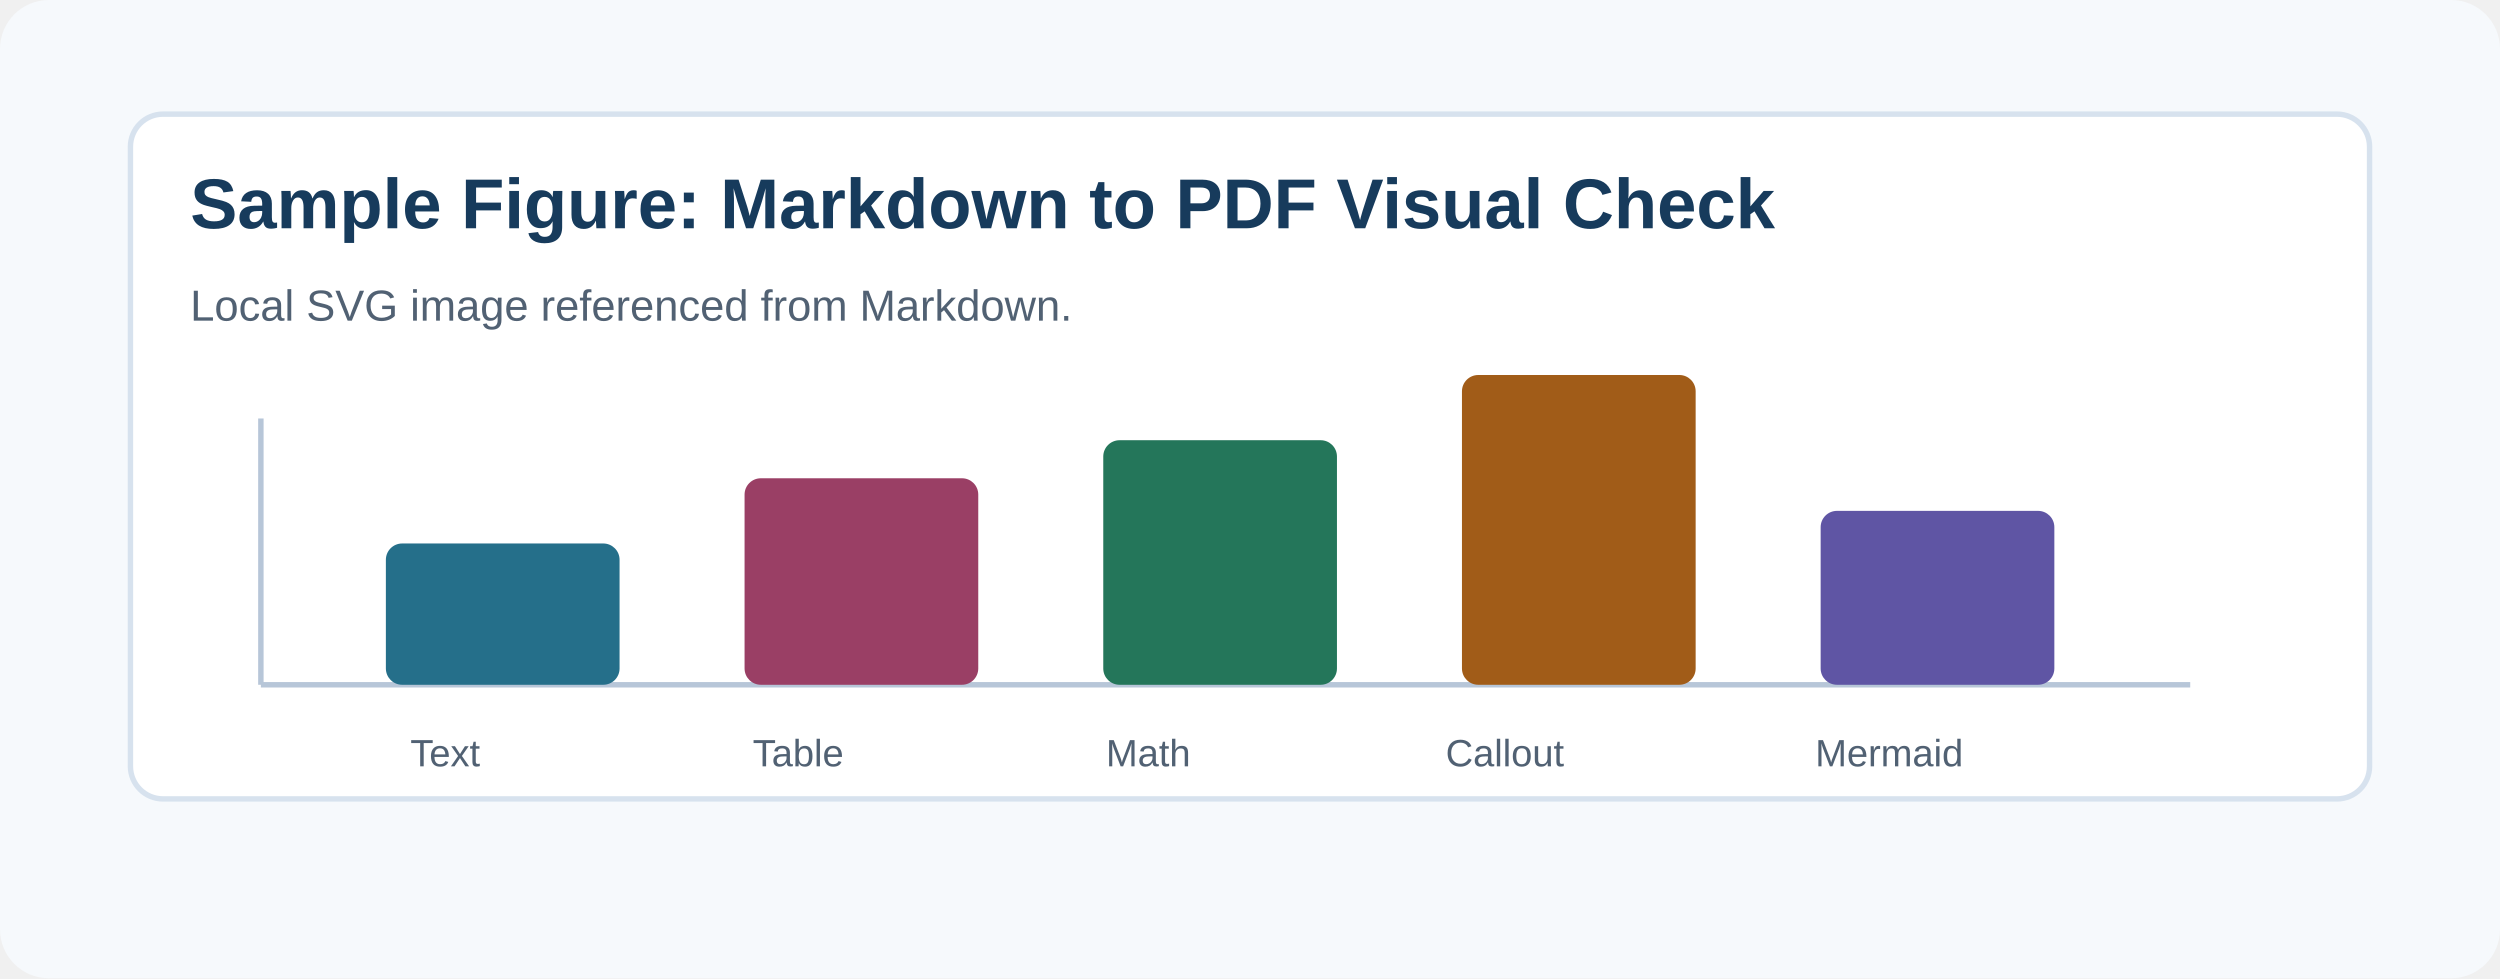
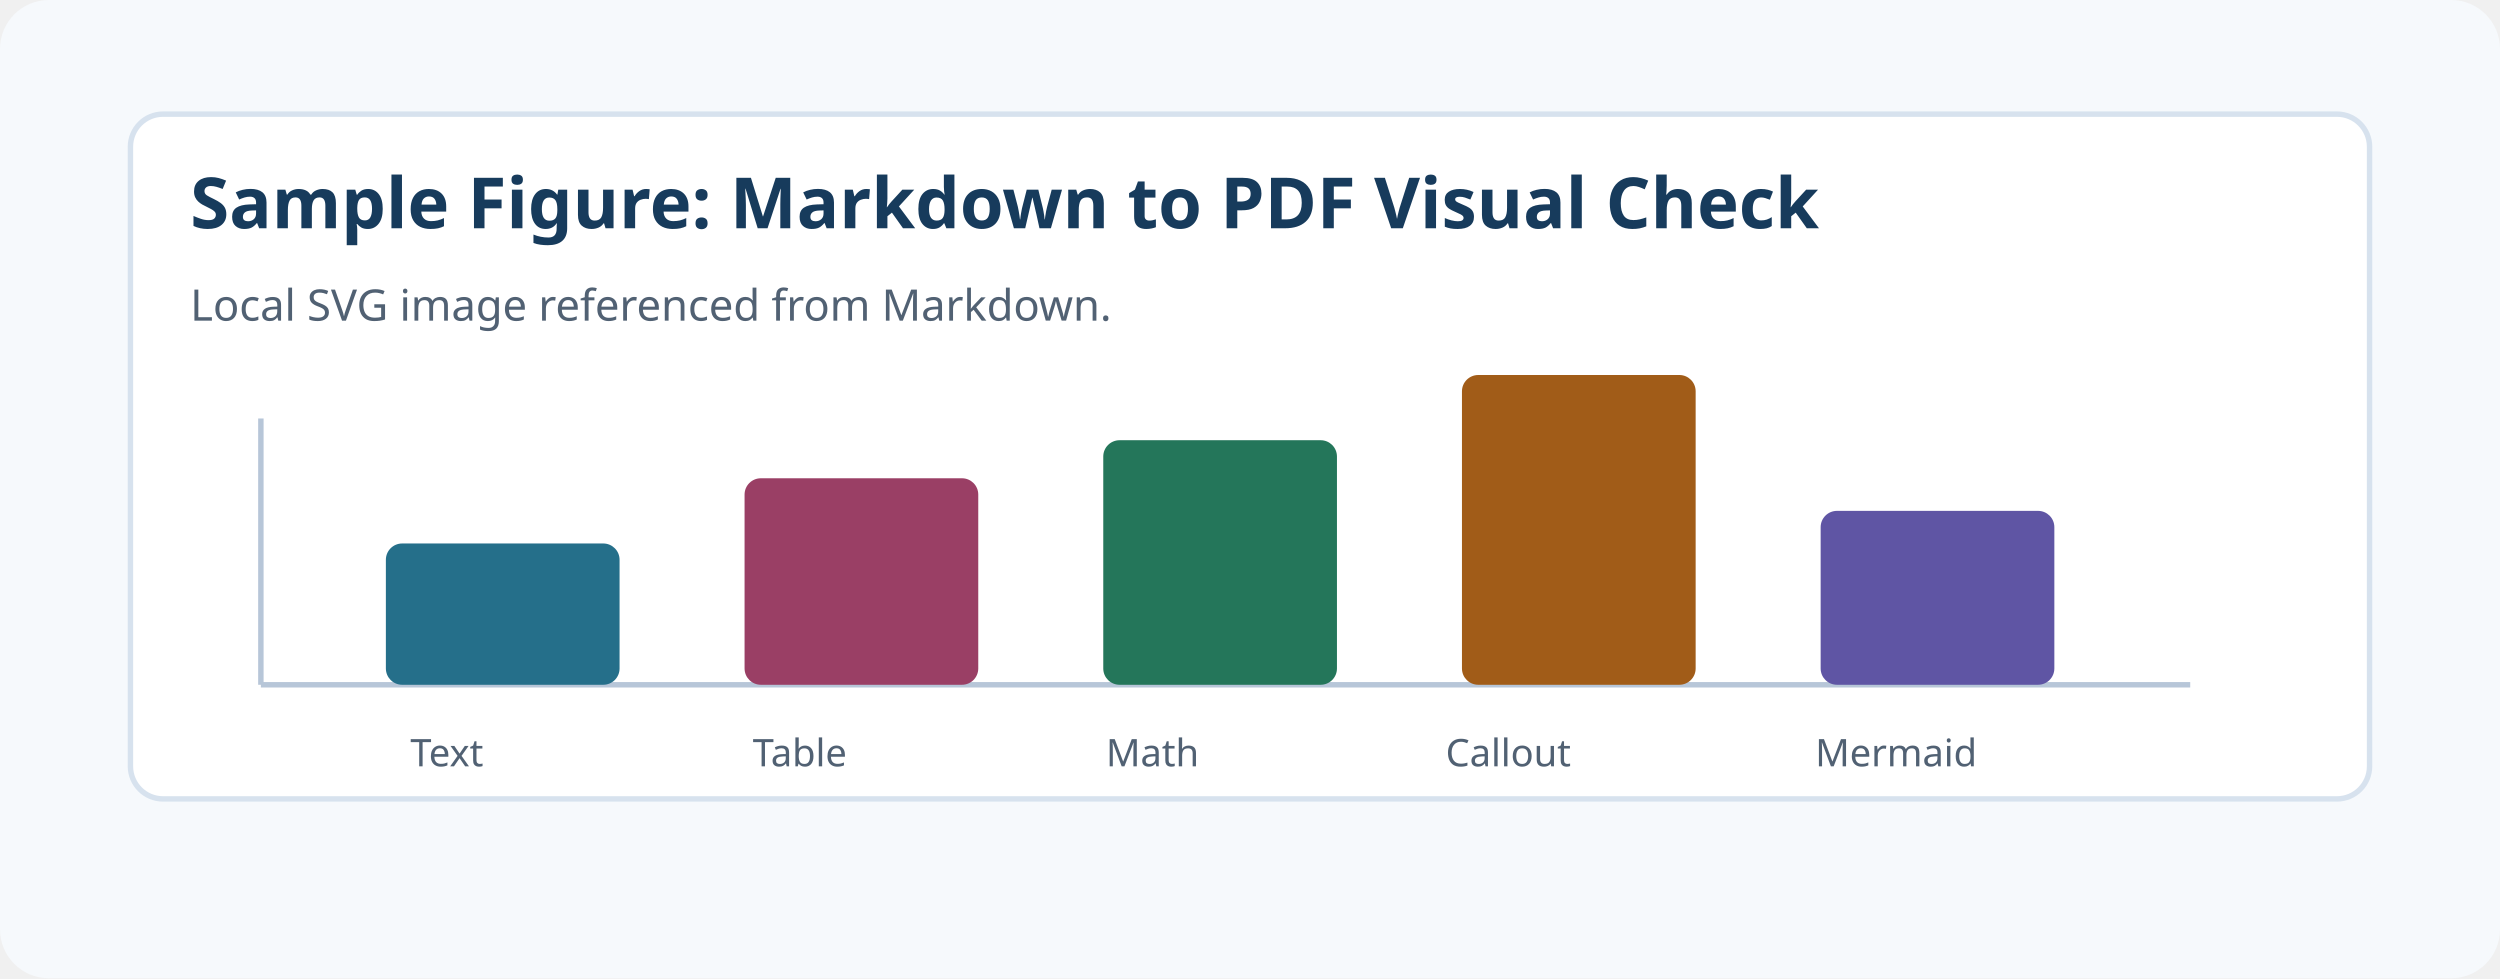
<svg xmlns="http://www.w3.org/2000/svg" width="920" height="360" viewBox="0 0 920 360" role="img" aria-label="Sample report chart">
  <rect width="920" height="360" rx="18" fill="#f6f9fc" />
  <rect x="48" y="42" width="824" height="252" rx="12" fill="#ffffff" stroke="#d7e2ee" stroke-width="2" />
-   <text x="70" y="84" font-family="Segoe UI, Arial, sans-serif" font-size="26" font-weight="700" fill="#173b5c">Sample Figure: Markdown to PDF Visual Check</text>
-   <text x="70" y="118" font-family="Segoe UI, Arial, sans-serif" font-size="16" fill="#516173">Local SVG image referenced from Markdown.</text>
+   <text x="70" y="84" font-family="Noto Sans, Noto Sans SC, Noto Sans CJK SC, Source Han Sans SC, Arial, sans-serif" font-size="26" font-weight="700" fill="#173b5c">Sample Figure: Markdown to PDF Visual Check</text>
+   <text x="70" y="118" font-family="Noto Sans, Noto Sans SC, Noto Sans CJK SC, Source Han Sans SC, Arial, sans-serif" font-size="16" fill="#516173">Local SVG image referenced from Markdown.</text>
  <line x1="96" y1="252" x2="806" y2="252" stroke="#b7c6d8" stroke-width="2" />
  <line x1="96" y1="154" x2="96" y2="252" stroke="#b7c6d8" stroke-width="2" />
  <rect x="142" y="200" width="86" height="52" rx="6" fill="#256f8a" />
  <rect x="274" y="176" width="86" height="76" rx="6" fill="#9a3f65" />
  <rect x="406" y="162" width="86" height="90" rx="6" fill="#24765a" />
  <rect x="538" y="138" width="86" height="114" rx="6" fill="#a15c18" />
  <rect x="670" y="188" width="86" height="64" rx="6" fill="#5f55a4" />
-   <text x="151" y="282" font-family="Segoe UI, Arial, sans-serif" font-size="14" fill="#516173">Text</text>
-   <text x="277" y="282" font-family="Segoe UI, Arial, sans-serif" font-size="14" fill="#516173">Table</text>
-   <text x="407" y="282" font-family="Segoe UI, Arial, sans-serif" font-size="14" fill="#516173">Math</text>
-   <text x="532" y="282" font-family="Segoe UI, Arial, sans-serif" font-size="14" fill="#516173">Callout</text>
-   <text x="668" y="282" font-family="Segoe UI, Arial, sans-serif" font-size="14" fill="#516173">Mermaid</text>
+   <text x="151" y="282" font-family="Noto Sans, Noto Sans SC, Noto Sans CJK SC, Source Han Sans SC, Arial, sans-serif" font-size="14" fill="#516173">Text</text>
+   <text x="277" y="282" font-family="Noto Sans, Noto Sans SC, Noto Sans CJK SC, Source Han Sans SC, Arial, sans-serif" font-size="14" fill="#516173">Table</text>
+   <text x="407" y="282" font-family="Noto Sans, Noto Sans SC, Noto Sans CJK SC, Source Han Sans SC, Arial, sans-serif" font-size="14" fill="#516173">Math</text>
+   <text x="532" y="282" font-family="Noto Sans, Noto Sans SC, Noto Sans CJK SC, Source Han Sans SC, Arial, sans-serif" font-size="14" fill="#516173">Callout</text>
+   <text x="668" y="282" font-family="Noto Sans, Noto Sans SC, Noto Sans CJK SC, Source Han Sans SC, Arial, sans-serif" font-size="14" fill="#516173">Mermaid</text>
</svg>
